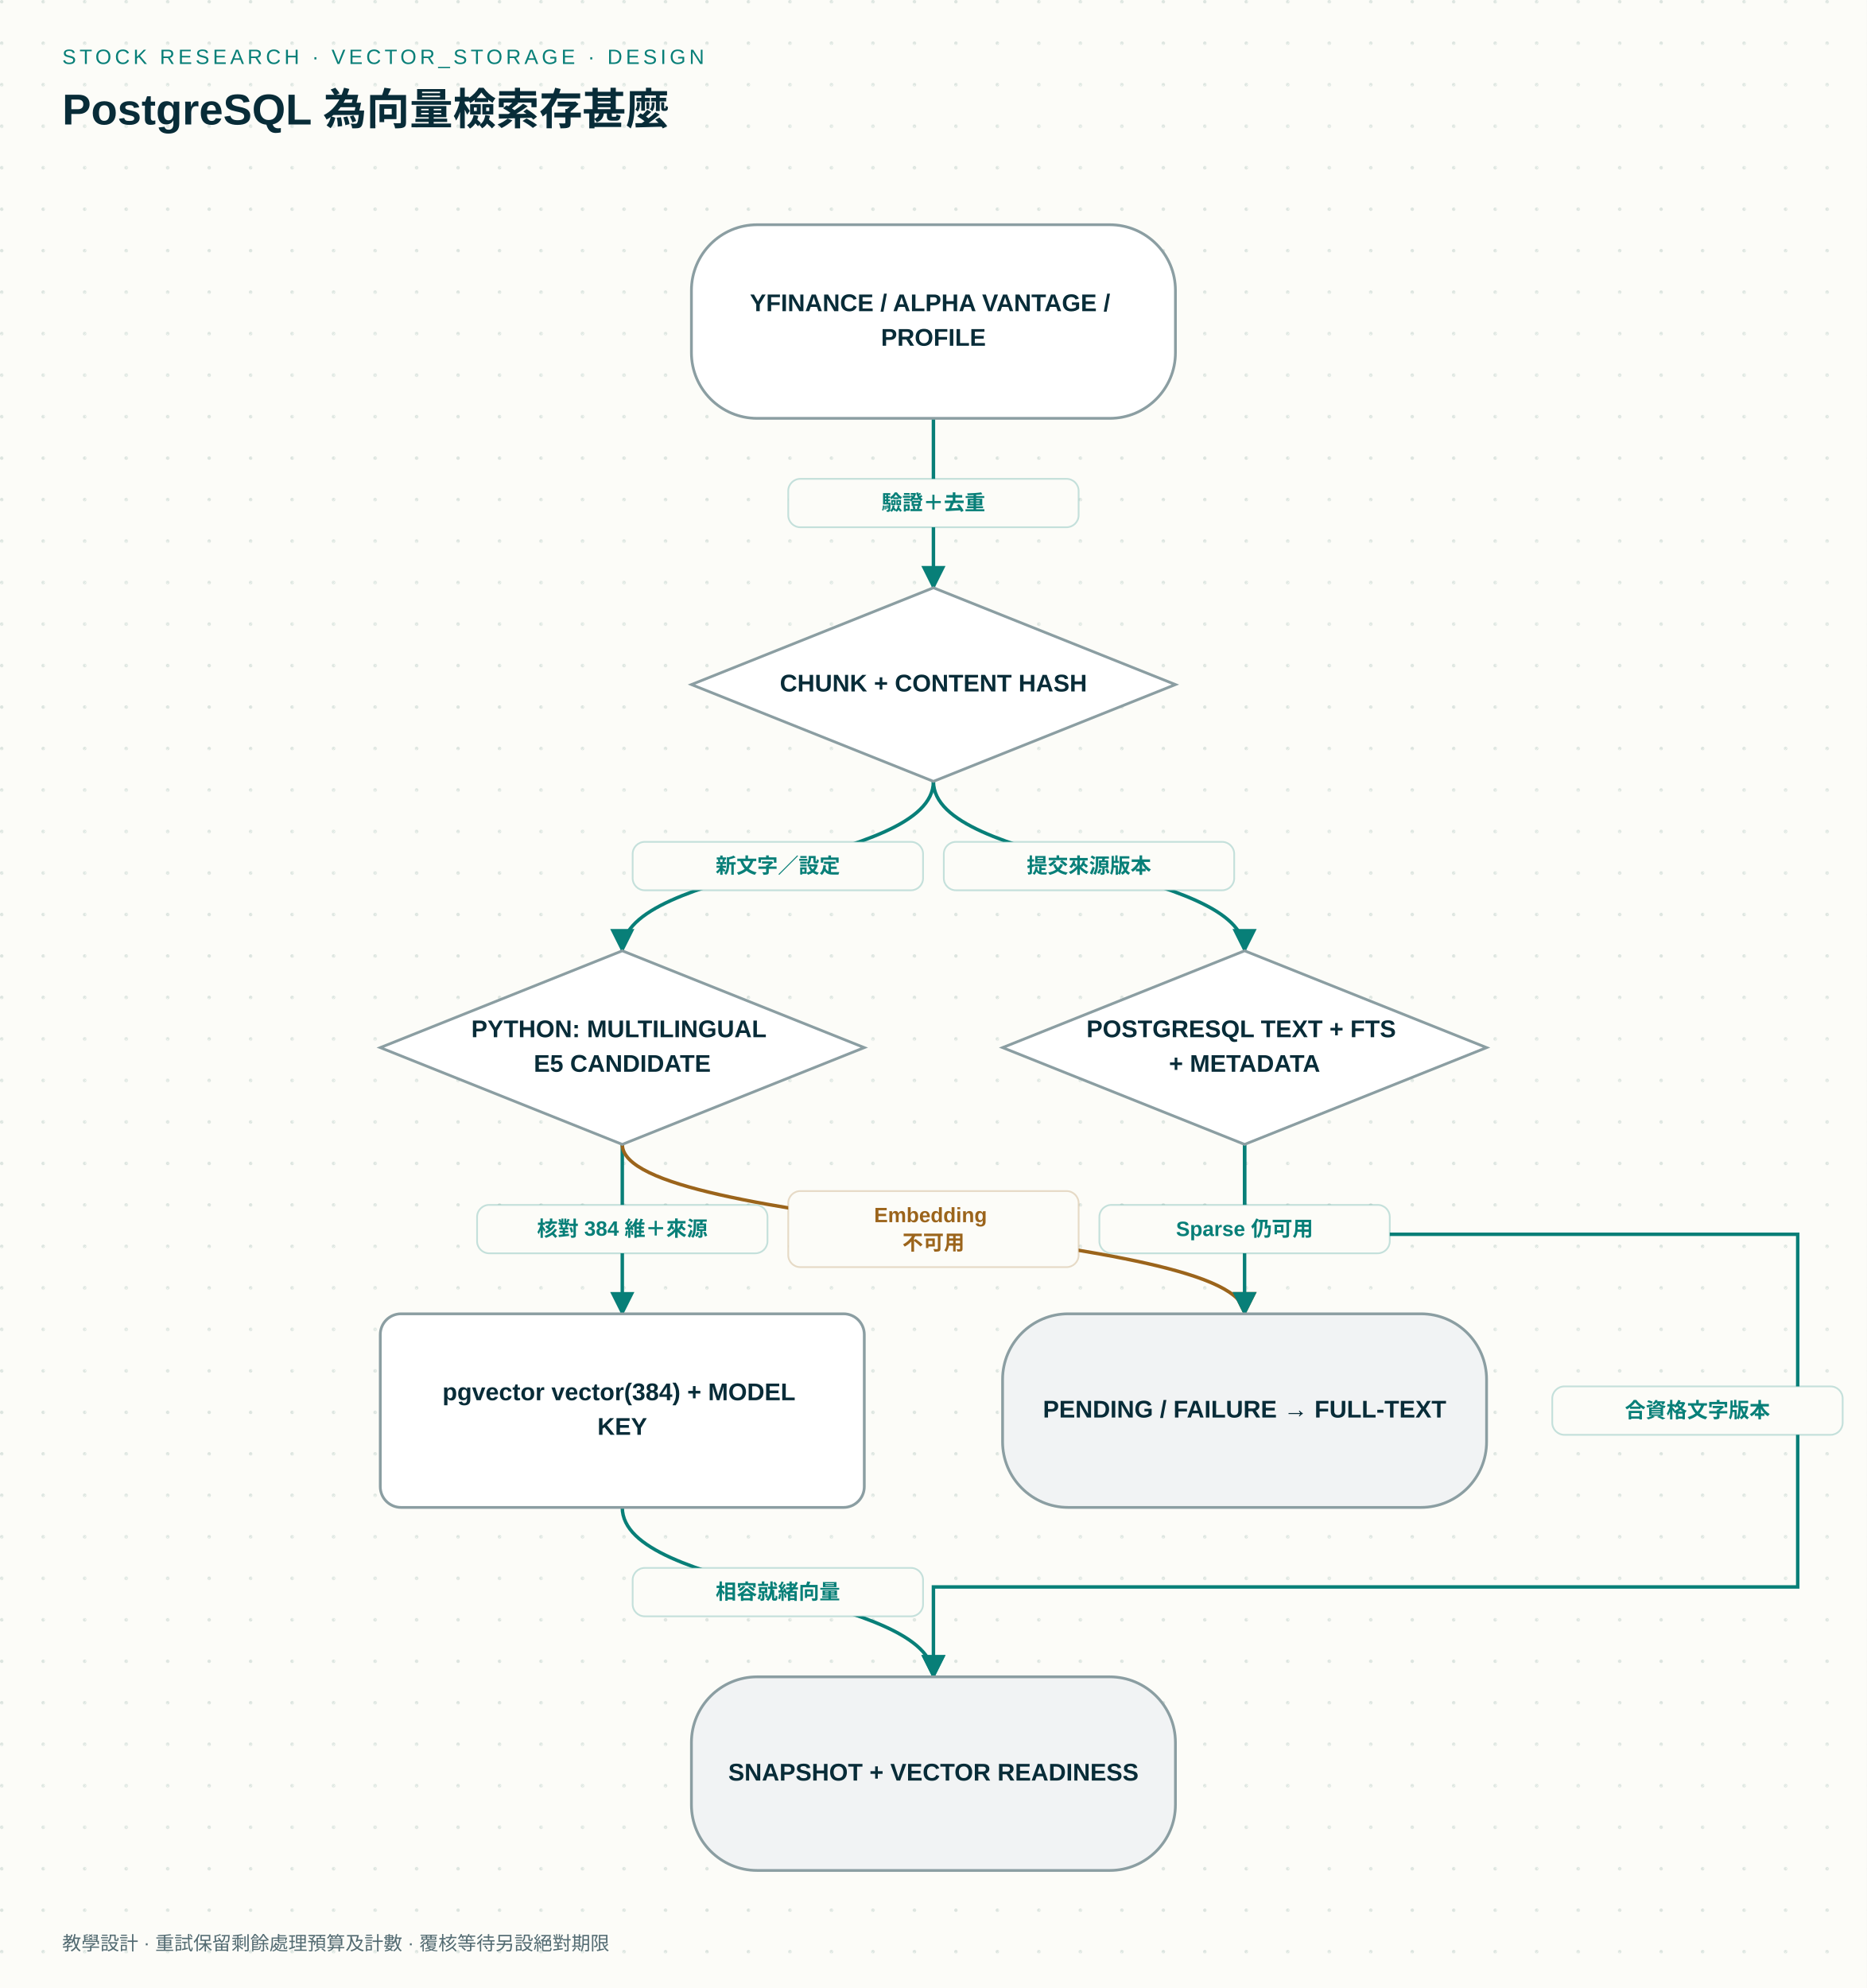
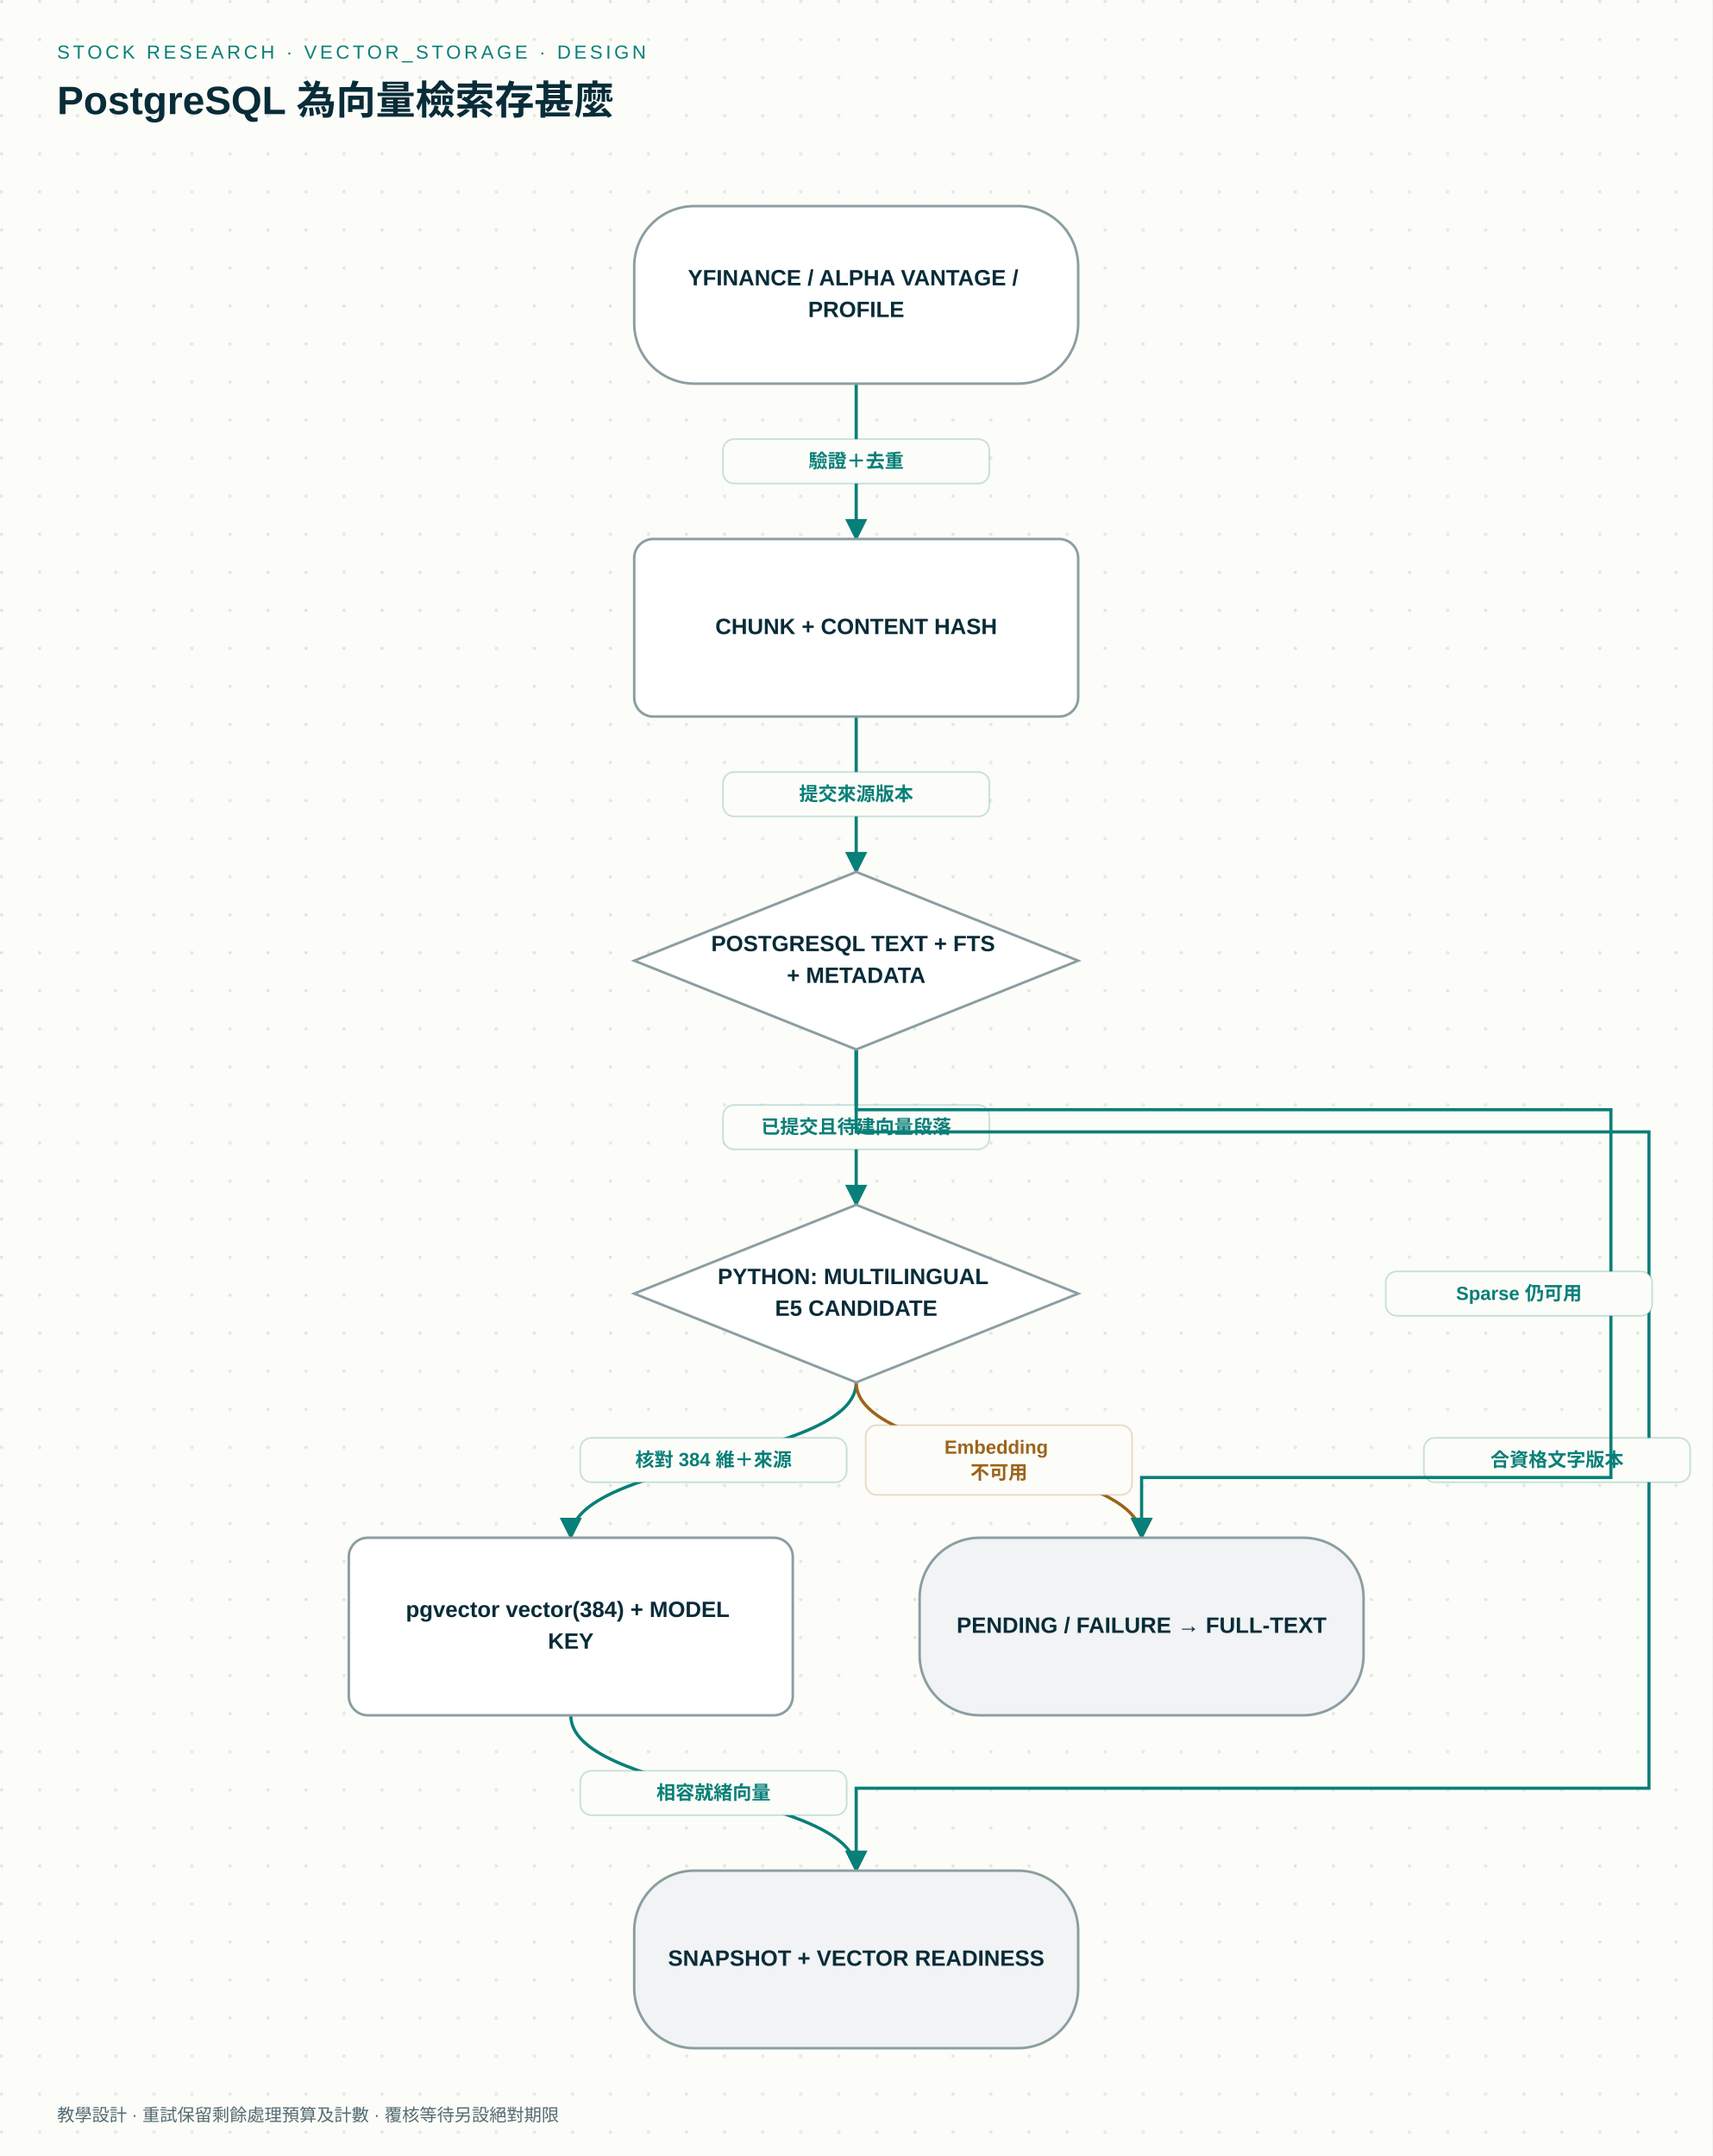
- <svg xmlns="http://www.w3.org/2000/svg" viewBox="0 0 1080 1150" width="1080" height="1150" role="img" aria-label="PostgreSQL 為向量檢索存甚麼" style="font-family:Arial, &quot;Noto Sans TC&quot;, sans-serif;display:block;max-width:100%;height:auto">
+ <svg xmlns="http://www.w3.org/2000/svg" viewBox="0 0 1080 1360" width="1080" height="1360" role="img" aria-label="PostgreSQL 為向量檢索存甚麼" style="font-family:Arial, &quot;Noto Sans TC&quot;, sans-serif;display:block;max-width:100%;height:auto">
  <defs>
    <pattern id="vector_storage-zh-grid" width="24" height="24" patternUnits="userSpaceOnUse">
      <circle cx="1" cy="1" r="1" fill="#dce4df" />
    </pattern>
    <marker id="vector_storage-zh-flow" viewBox="0 0 10 10" refX="9" refY="5" markerWidth="7" markerHeight="7" orient="auto-start-reverse">
      <path d="M 0 0 L 10 5 L 0 10 z" fill="#087f78" />
    </marker>
    <marker id="vector_storage-zh-retry" viewBox="0 0 10 10" refX="9" refY="5" markerWidth="7" markerHeight="7" orient="auto-start-reverse">
      <path d="M 0 0 L 10 5 L 0 10 z" fill="#7251a1" />
    </marker>
    <marker id="vector_storage-zh-fallback" viewBox="0 0 10 10" refX="9" refY="5" markerWidth="7" markerHeight="7" orient="auto-start-reverse">
      <path d="M 0 0 L 10 5 L 0 10 z" fill="#9b641b" />
    </marker>
    <marker id="vector_storage-zh-stop" viewBox="0 0 10 10" refX="9" refY="5" markerWidth="7" markerHeight="7" orient="auto-start-reverse">
      <path d="M 0 0 L 10 5 L 0 10 z" fill="#b64a4a" />
    </marker>
  </defs>
-   <rect width="1080" height="1150" fill="#fcfcf8" />
-   <rect width="1080" height="1150" fill="url(#vector_storage-zh-grid)" />
+   <rect width="1080" height="1360" fill="#fcfcf8" />
+   <rect width="1080" height="1360" fill="url(#vector_storage-zh-grid)" />
  <text x="36" y="37" fill="#087f78" font-size="12" letter-spacing="2">STOCK RESEARCH · VECTOR_STORAGE · DESIGN</text>
  <text x="36" y="72" fill="#082c38" font-size="25" font-weight="700">PostgreSQL 為向量檢索存甚麼</text>
  <g opacity="1">
    <path d="M 540 242 C 540 291, 540 291, 540 340" fill="none" stroke="#087f78" stroke-width="2" marker-end="url(#vector_storage-zh-flow)" />
    <rect x="456" y="277" width="168" height="28" rx="7" fill="#fcfcf8" stroke="#087f78" stroke-opacity=".23" />
    <text x="540" text-anchor="middle" fill="#087f78" font-size="12" font-weight="600">
      <tspan x="540" y="295">驗證＋去重</tspan>
    </text>
  </g>
  <g opacity="1">
-     <path d="M 540 452 C 540 501, 720 501, 720 550" fill="none" stroke="#087f78" stroke-width="2" marker-end="url(#vector_storage-zh-flow)" />
-     <rect x="546" y="487" width="168" height="28" rx="7" fill="#fcfcf8" stroke="#087f78" stroke-opacity=".23" />
-     <text x="630" text-anchor="middle" fill="#087f78" font-size="12" font-weight="600">
-       <tspan x="630" y="505">提交來源版本</tspan>
+     <path d="M 540 452 C 540 501, 540 501, 540 550" fill="none" stroke="#087f78" stroke-width="2" marker-end="url(#vector_storage-zh-flow)" />
+     <rect x="456" y="487" width="168" height="28" rx="7" fill="#fcfcf8" stroke="#087f78" stroke-opacity=".23" />
+     <text x="540" text-anchor="middle" fill="#087f78" font-size="12" font-weight="600">
+       <tspan x="540" y="505">提交來源版本</tspan>
    </text>
  </g>
  <g opacity="1">
-     <path d="M 540 452 C 540 501, 360 501, 360 550" fill="none" stroke="#087f78" stroke-width="2" marker-end="url(#vector_storage-zh-flow)" />
-     <rect x="366" y="487" width="168" height="28" rx="7" fill="#fcfcf8" stroke="#087f78" stroke-opacity=".23" />
-     <text x="450" text-anchor="middle" fill="#087f78" font-size="12" font-weight="600">
-       <tspan x="450" y="505">新文字／設定</tspan>
+     <path d="M 540 662 C 540 711, 540 711, 540 760" fill="none" stroke="#087f78" stroke-width="2" marker-end="url(#vector_storage-zh-flow)" />
+     <rect x="456" y="697" width="168" height="28" rx="7" fill="#fcfcf8" stroke="#087f78" stroke-opacity=".23" />
+     <text x="540" text-anchor="middle" fill="#087f78" font-size="12" font-weight="600">
+       <tspan x="540" y="715">已提交且待建向量段落</tspan>
    </text>
  </g>
  <g opacity="1">
-     <path d="M 360 662 C 360 711, 360 711, 360 760" fill="none" stroke="#087f78" stroke-width="2" marker-end="url(#vector_storage-zh-flow)" />
-     <rect x="276" y="697" width="168" height="28" rx="7" fill="#fcfcf8" stroke="#087f78" stroke-opacity=".23" />
-     <text x="360" text-anchor="middle" fill="#087f78" font-size="12" font-weight="600">
-       <tspan x="360" y="715">核對 384 維＋來源</tspan>
+     <path d="M 540 872 C 540 921, 360 921, 360 970" fill="none" stroke="#087f78" stroke-width="2" marker-end="url(#vector_storage-zh-flow)" />
+     <rect x="366" y="907" width="168" height="28" rx="7" fill="#fcfcf8" stroke="#087f78" stroke-opacity=".23" />
+     <text x="450" text-anchor="middle" fill="#087f78" font-size="12" font-weight="600">
+       <tspan x="450" y="925">核對 384 維＋來源</tspan>
    </text>
  </g>
  <g opacity="1">
-     <path d="M 360 662 C 360 711, 720 711, 720 760" fill="none" stroke="#9b641b" stroke-width="2" marker-end="url(#vector_storage-zh-fallback)" />
-     <rect x="456" y="689" width="168" height="44" rx="7" fill="#fcfcf8" stroke="#9b641b" stroke-opacity=".23" />
-     <text x="540" text-anchor="middle" fill="#9b641b" font-size="12" font-weight="600">
-       <tspan x="540" y="707">Embedding</tspan>
-       <tspan x="540" y="723">不可用</tspan>
+     <path d="M 540 872 C 540 921, 720 921, 720 970" fill="none" stroke="#9b641b" stroke-width="2" marker-end="url(#vector_storage-zh-fallback)" />
+     <rect x="546" y="899" width="168" height="44" rx="7" fill="#fcfcf8" stroke="#9b641b" stroke-opacity=".23" />
+     <text x="630" text-anchor="middle" fill="#9b641b" font-size="12" font-weight="600">
+       <tspan x="630" y="917">Embedding</tspan>
+       <tspan x="630" y="933">不可用</tspan>
    </text>
  </g>
  <g opacity="1">
-     <path d="M 720 662 V 714 H 1040 V 918 H 540 V 970" fill="none" stroke="#087f78" stroke-width="2" marker-end="url(#vector_storage-zh-flow)" />
-     <rect x="898" y="802" width="168" height="28" rx="7" fill="#fcfcf8" stroke="#087f78" stroke-opacity=".23" />
+     <path d="M 540 662 V 714 H 1040 V 1128 H 540 V 1180" fill="none" stroke="#087f78" stroke-width="2" marker-end="url(#vector_storage-zh-flow)" />
+     <rect x="898" y="907" width="168" height="28" rx="7" fill="#fcfcf8" stroke="#087f78" stroke-opacity=".23" />
    <text x="982" text-anchor="middle" fill="#087f78" font-size="12" font-weight="600">
-       <tspan x="982" y="820">合資格文字版本</tspan>
+       <tspan x="982" y="925">合資格文字版本</tspan>
    </text>
  </g>
  <g opacity="1">
-     <path d="M 360 872 C 360 921, 540 921, 540 970" fill="none" stroke="#087f78" stroke-width="2" marker-end="url(#vector_storage-zh-flow)" />
-     <rect x="366" y="907" width="168" height="28" rx="7" fill="#fcfcf8" stroke="#087f78" stroke-opacity=".23" />
+     <path d="M 360 1082 C 360 1131, 540 1131, 540 1180" fill="none" stroke="#087f78" stroke-width="2" marker-end="url(#vector_storage-zh-flow)" />
+     <rect x="366" y="1117" width="168" height="28" rx="7" fill="#fcfcf8" stroke="#087f78" stroke-opacity=".23" />
    <text x="450" text-anchor="middle" fill="#087f78" font-size="12" font-weight="600">
-       <tspan x="450" y="925">相容就緒向量</tspan>
+       <tspan x="450" y="1135">相容就緒向量</tspan>
    </text>
  </g>
  <g opacity="1">
-     <path d="M 720 662 C 720 711, 720 711, 720 760" fill="none" stroke="#087f78" stroke-width="2" marker-end="url(#vector_storage-zh-flow)" />
-     <rect x="636" y="697" width="168" height="28" rx="7" fill="#fcfcf8" stroke="#087f78" stroke-opacity=".23" />
-     <text x="720" text-anchor="middle" fill="#087f78" font-size="12" font-weight="600">
-       <tspan x="720" y="715">Sparse 仍可用</tspan>
+     <path d="M 540 662 V 700 H 1016 V 932 H 720 V 970" fill="none" stroke="#087f78" stroke-width="2" marker-end="url(#vector_storage-zh-flow)" />
+     <rect x="874" y="802" width="168" height="28" rx="7" fill="#fcfcf8" stroke="#087f78" stroke-opacity=".23" />
+     <text x="958" text-anchor="middle" fill="#087f78" font-size="12" font-weight="600">
+       <tspan x="958" y="820">Sparse 仍可用</tspan>
    </text>
  </g>
  <g data-node-id="sources" aria-label="YFINANCE / ALPHA VANTAGE / PROFILE">
    <rect x="400" y="130" width="280" height="112" rx="38" fill="#fff" stroke="#8b9ea2" stroke-width="1.6" />
    <text x="540" text-anchor="middle" fill="#082c38" font-size="14" font-weight="600" pointer-events="none">
      <tspan x="540" y="180">YFINANCE / ALPHA VANTAGE /</tspan>
      <tspan x="540" y="200">PROFILE</tspan>
    </text>
  </g>
  <g data-node-id="chunks" aria-label="CHUNK + CONTENT HASH">
-     <polygon points="540,340 680,396 540,452 400,396" fill="#fff" stroke="#8b9ea2" stroke-width="1.6" />
+     <rect x="400" y="340" width="280" height="112" rx="12" fill="#fff" stroke="#8b9ea2" stroke-width="1.6" />
    <text x="540" text-anchor="middle" fill="#082c38" font-size="14" font-weight="600" pointer-events="none">
      <tspan x="540" y="400">CHUNK + CONTENT HASH</tspan>
    </text>
  </g>
  <g data-node-id="model" aria-label="PYTHON: MULTILINGUAL E5 CANDIDATE">
-     <polygon points="360,550 500,606 360,662 220,606" fill="#fff" stroke="#8b9ea2" stroke-width="1.6" />
-     <text x="360" text-anchor="middle" fill="#082c38" font-size="14" font-weight="600" pointer-events="none">
-       <tspan x="360" y="600">PYTHON: MULTILINGUAL</tspan>
-       <tspan x="360" y="620">E5 CANDIDATE</tspan>
+     <polygon points="540,760 680,816 540,872 400,816" fill="#fff" stroke="#8b9ea2" stroke-width="1.6" />
+     <text x="540" text-anchor="middle" fill="#082c38" font-size="14" font-weight="600" pointer-events="none">
+       <tspan x="540" y="810">PYTHON: MULTILINGUAL</tspan>
+       <tspan x="540" y="830">E5 CANDIDATE</tspan>
    </text>
  </g>
  <g data-node-id="text" aria-label="POSTGRESQL TEXT + FTS + METADATA">
-     <polygon points="720,550 860,606 720,662 580,606" fill="#fff" stroke="#8b9ea2" stroke-width="1.6" />
-     <text x="720" text-anchor="middle" fill="#082c38" font-size="14" font-weight="600" pointer-events="none">
-       <tspan x="720" y="600">POSTGRESQL TEXT + FTS</tspan>
-       <tspan x="720" y="620">+ METADATA</tspan>
+     <polygon points="540,550 680,606 540,662 400,606" fill="#fff" stroke="#8b9ea2" stroke-width="1.6" />
+     <text x="540" text-anchor="middle" fill="#082c38" font-size="14" font-weight="600" pointer-events="none">
+       <tspan x="540" y="600">POSTGRESQL TEXT + FTS</tspan>
+       <tspan x="540" y="620">+ METADATA</tspan>
    </text>
  </g>
  <g data-node-id="vector" aria-label="pgvector vector(384) + MODEL KEY">
-     <rect x="220" y="760" width="280" height="112" rx="12" fill="#fff" stroke="#8b9ea2" stroke-width="1.6" />
+     <rect x="220" y="970" width="280" height="112" rx="12" fill="#fff" stroke="#8b9ea2" stroke-width="1.6" />
    <text x="360" text-anchor="middle" fill="#082c38" font-size="14" font-weight="600" pointer-events="none">
-       <tspan x="360" y="810">pgvector vector(384) + MODEL</tspan>
-       <tspan x="360" y="830">KEY</tspan>
+       <tspan x="360" y="1020">pgvector vector(384) + MODEL</tspan>
+       <tspan x="360" y="1040">KEY</tspan>
    </text>
  </g>
  <g data-node-id="fallback" aria-label="PENDING / FAILURE → FULL-TEXT">
-     <rect x="580" y="760" width="280" height="112" rx="38" fill="#f1f3f4" stroke="#8b9ea2" stroke-width="1.6" />
+     <rect x="580" y="970" width="280" height="112" rx="38" fill="#f1f3f4" stroke="#8b9ea2" stroke-width="1.6" />
    <text x="720" text-anchor="middle" fill="#082c38" font-size="14" font-weight="600" pointer-events="none">
-       <tspan x="720" y="820">PENDING / FAILURE → FULL-TEXT</tspan>
+       <tspan x="720" y="1030">PENDING / FAILURE → FULL-TEXT</tspan>
    </text>
  </g>
  <g data-node-id="ready" aria-label="SNAPSHOT + VECTOR READINESS">
-     <rect x="400" y="970" width="280" height="112" rx="38" fill="#f1f3f4" stroke="#8b9ea2" stroke-width="1.6" />
+     <rect x="400" y="1180" width="280" height="112" rx="38" fill="#f1f3f4" stroke="#8b9ea2" stroke-width="1.6" />
    <text x="540" text-anchor="middle" fill="#082c38" font-size="14" font-weight="600" pointer-events="none">
-       <tspan x="540" y="1030">SNAPSHOT + VECTOR READINESS</tspan>
+       <tspan x="540" y="1240">SNAPSHOT + VECTOR READINESS</tspan>
    </text>
  </g>
-   <text x="36" y="1128" font-size="11" fill="#536b72">教學設計 · 重試保留剩餘處理預算及計數 · 覆核等待另設絕對期限</text>
+   <text x="36" y="1338" font-size="11" fill="#536b72">教學設計 · 重試保留剩餘處理預算及計數 · 覆核等待另設絕對期限</text>
</svg>
